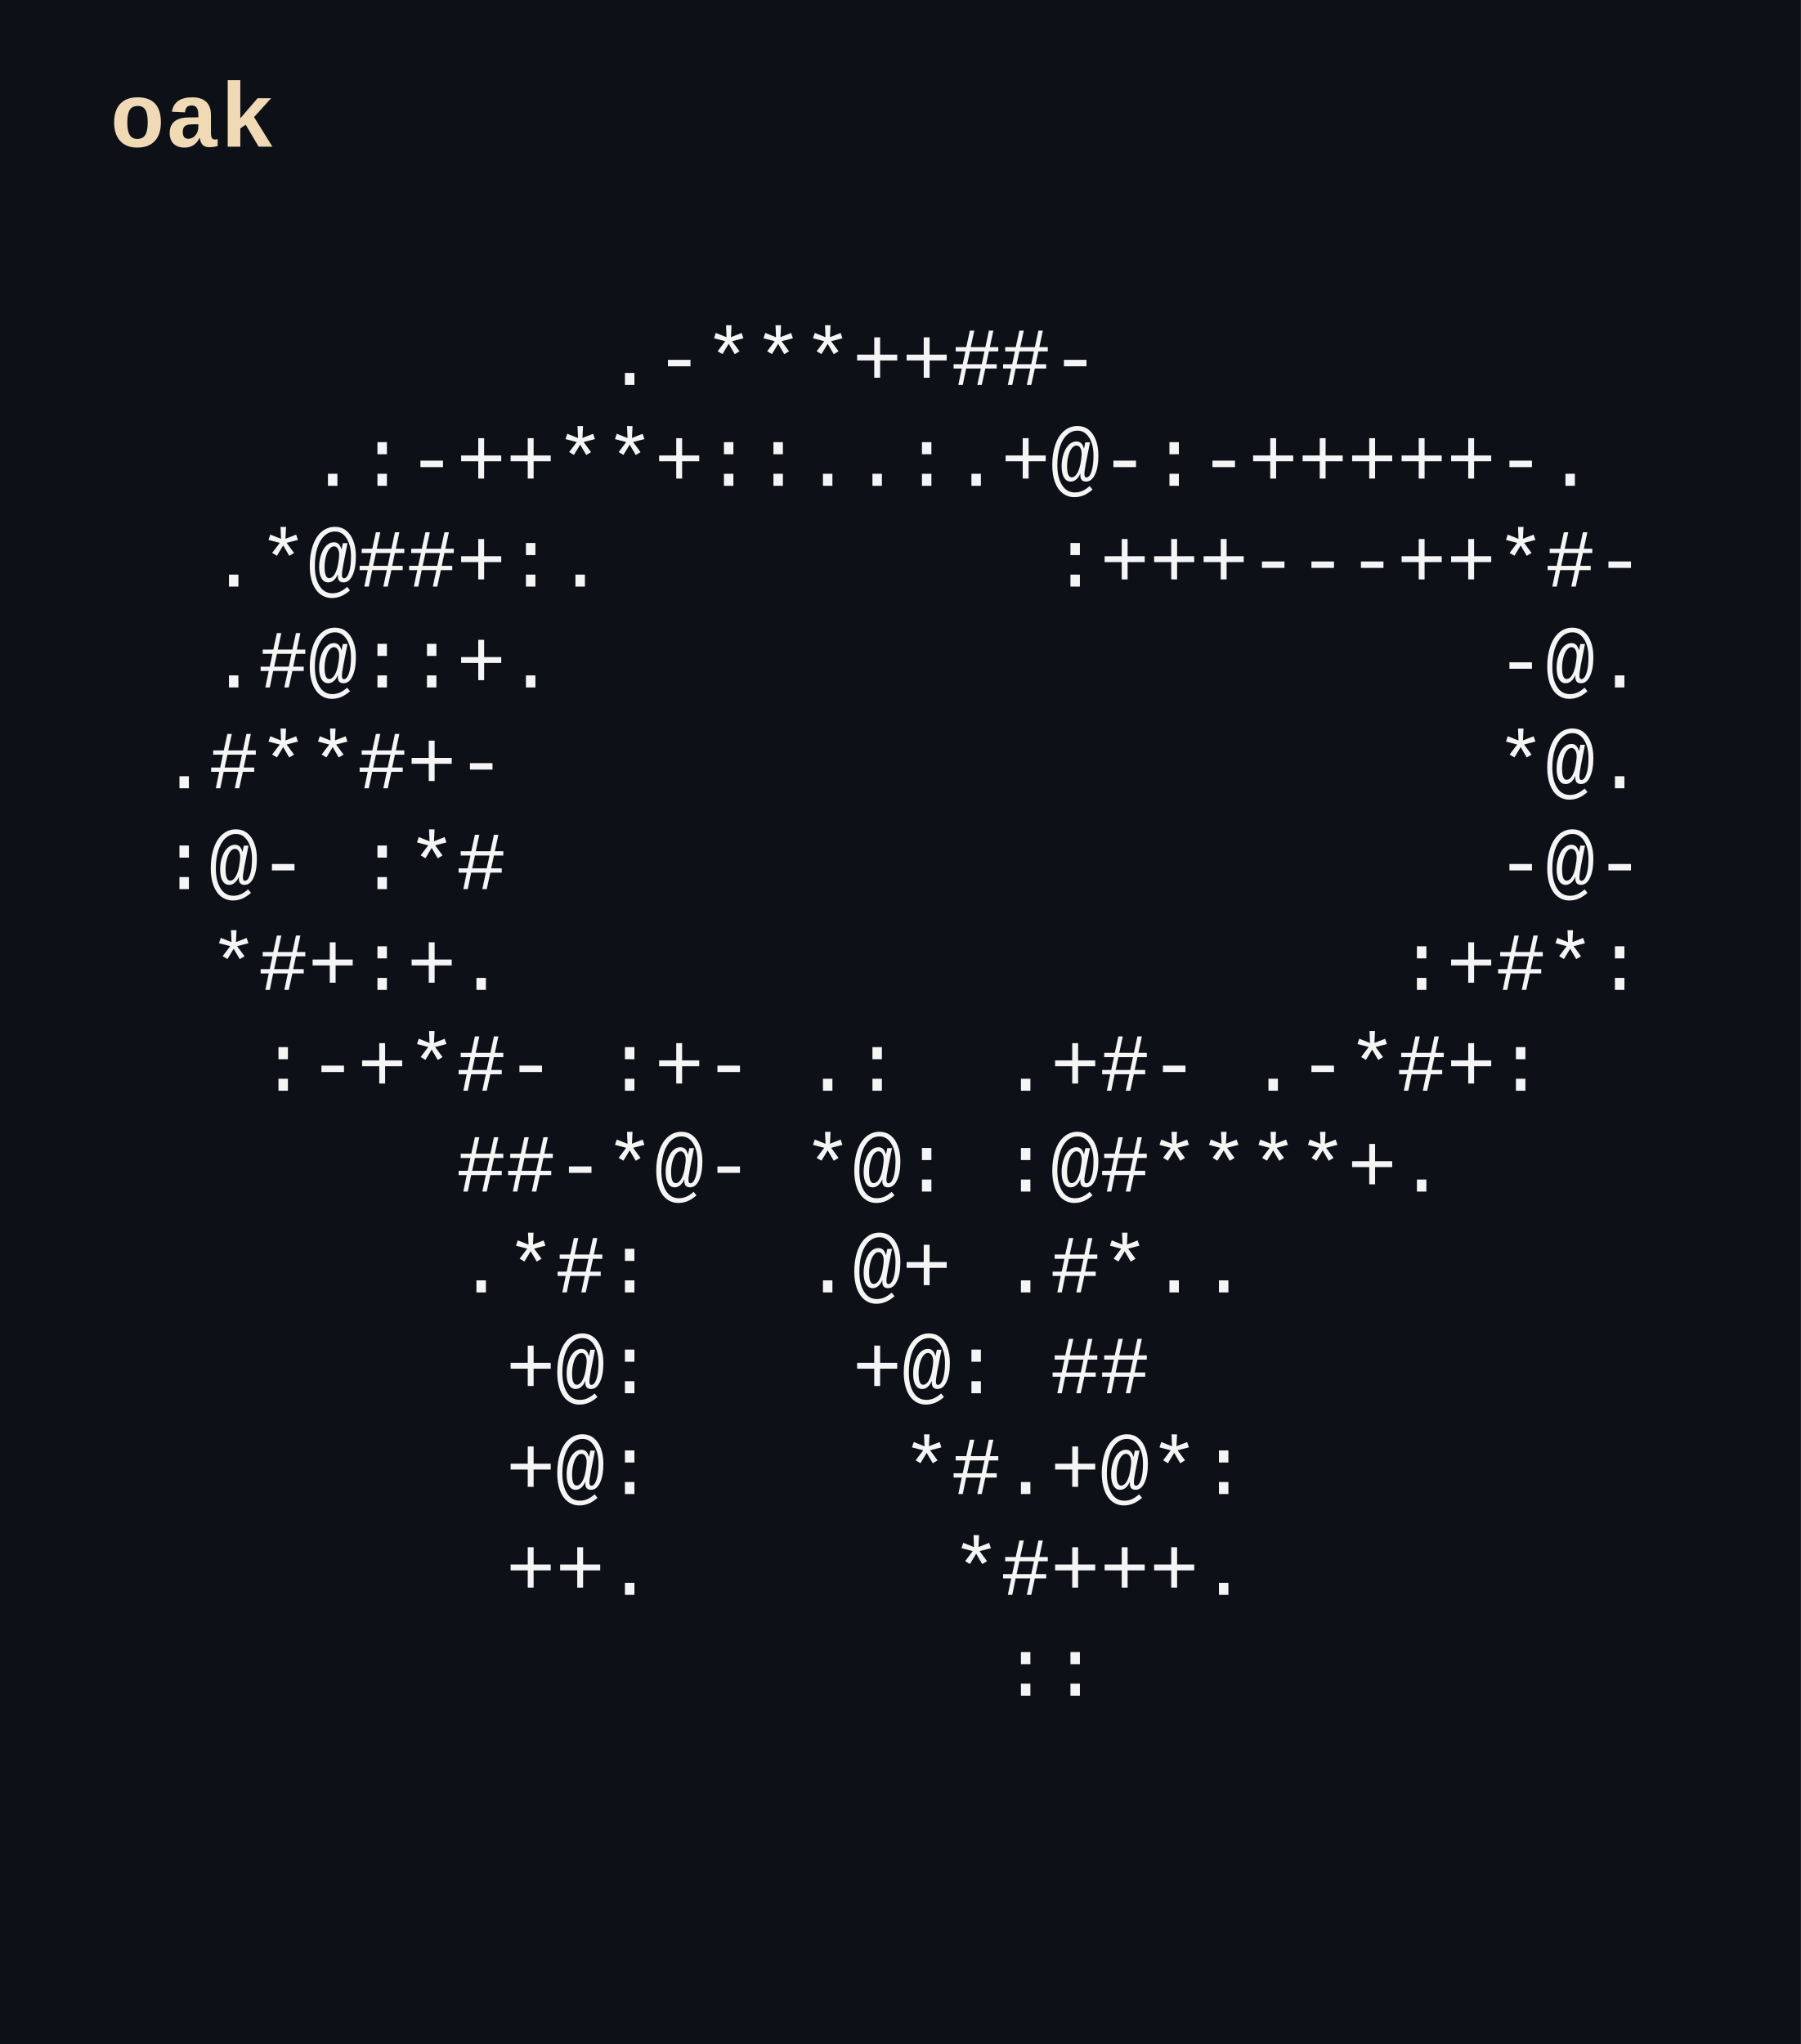
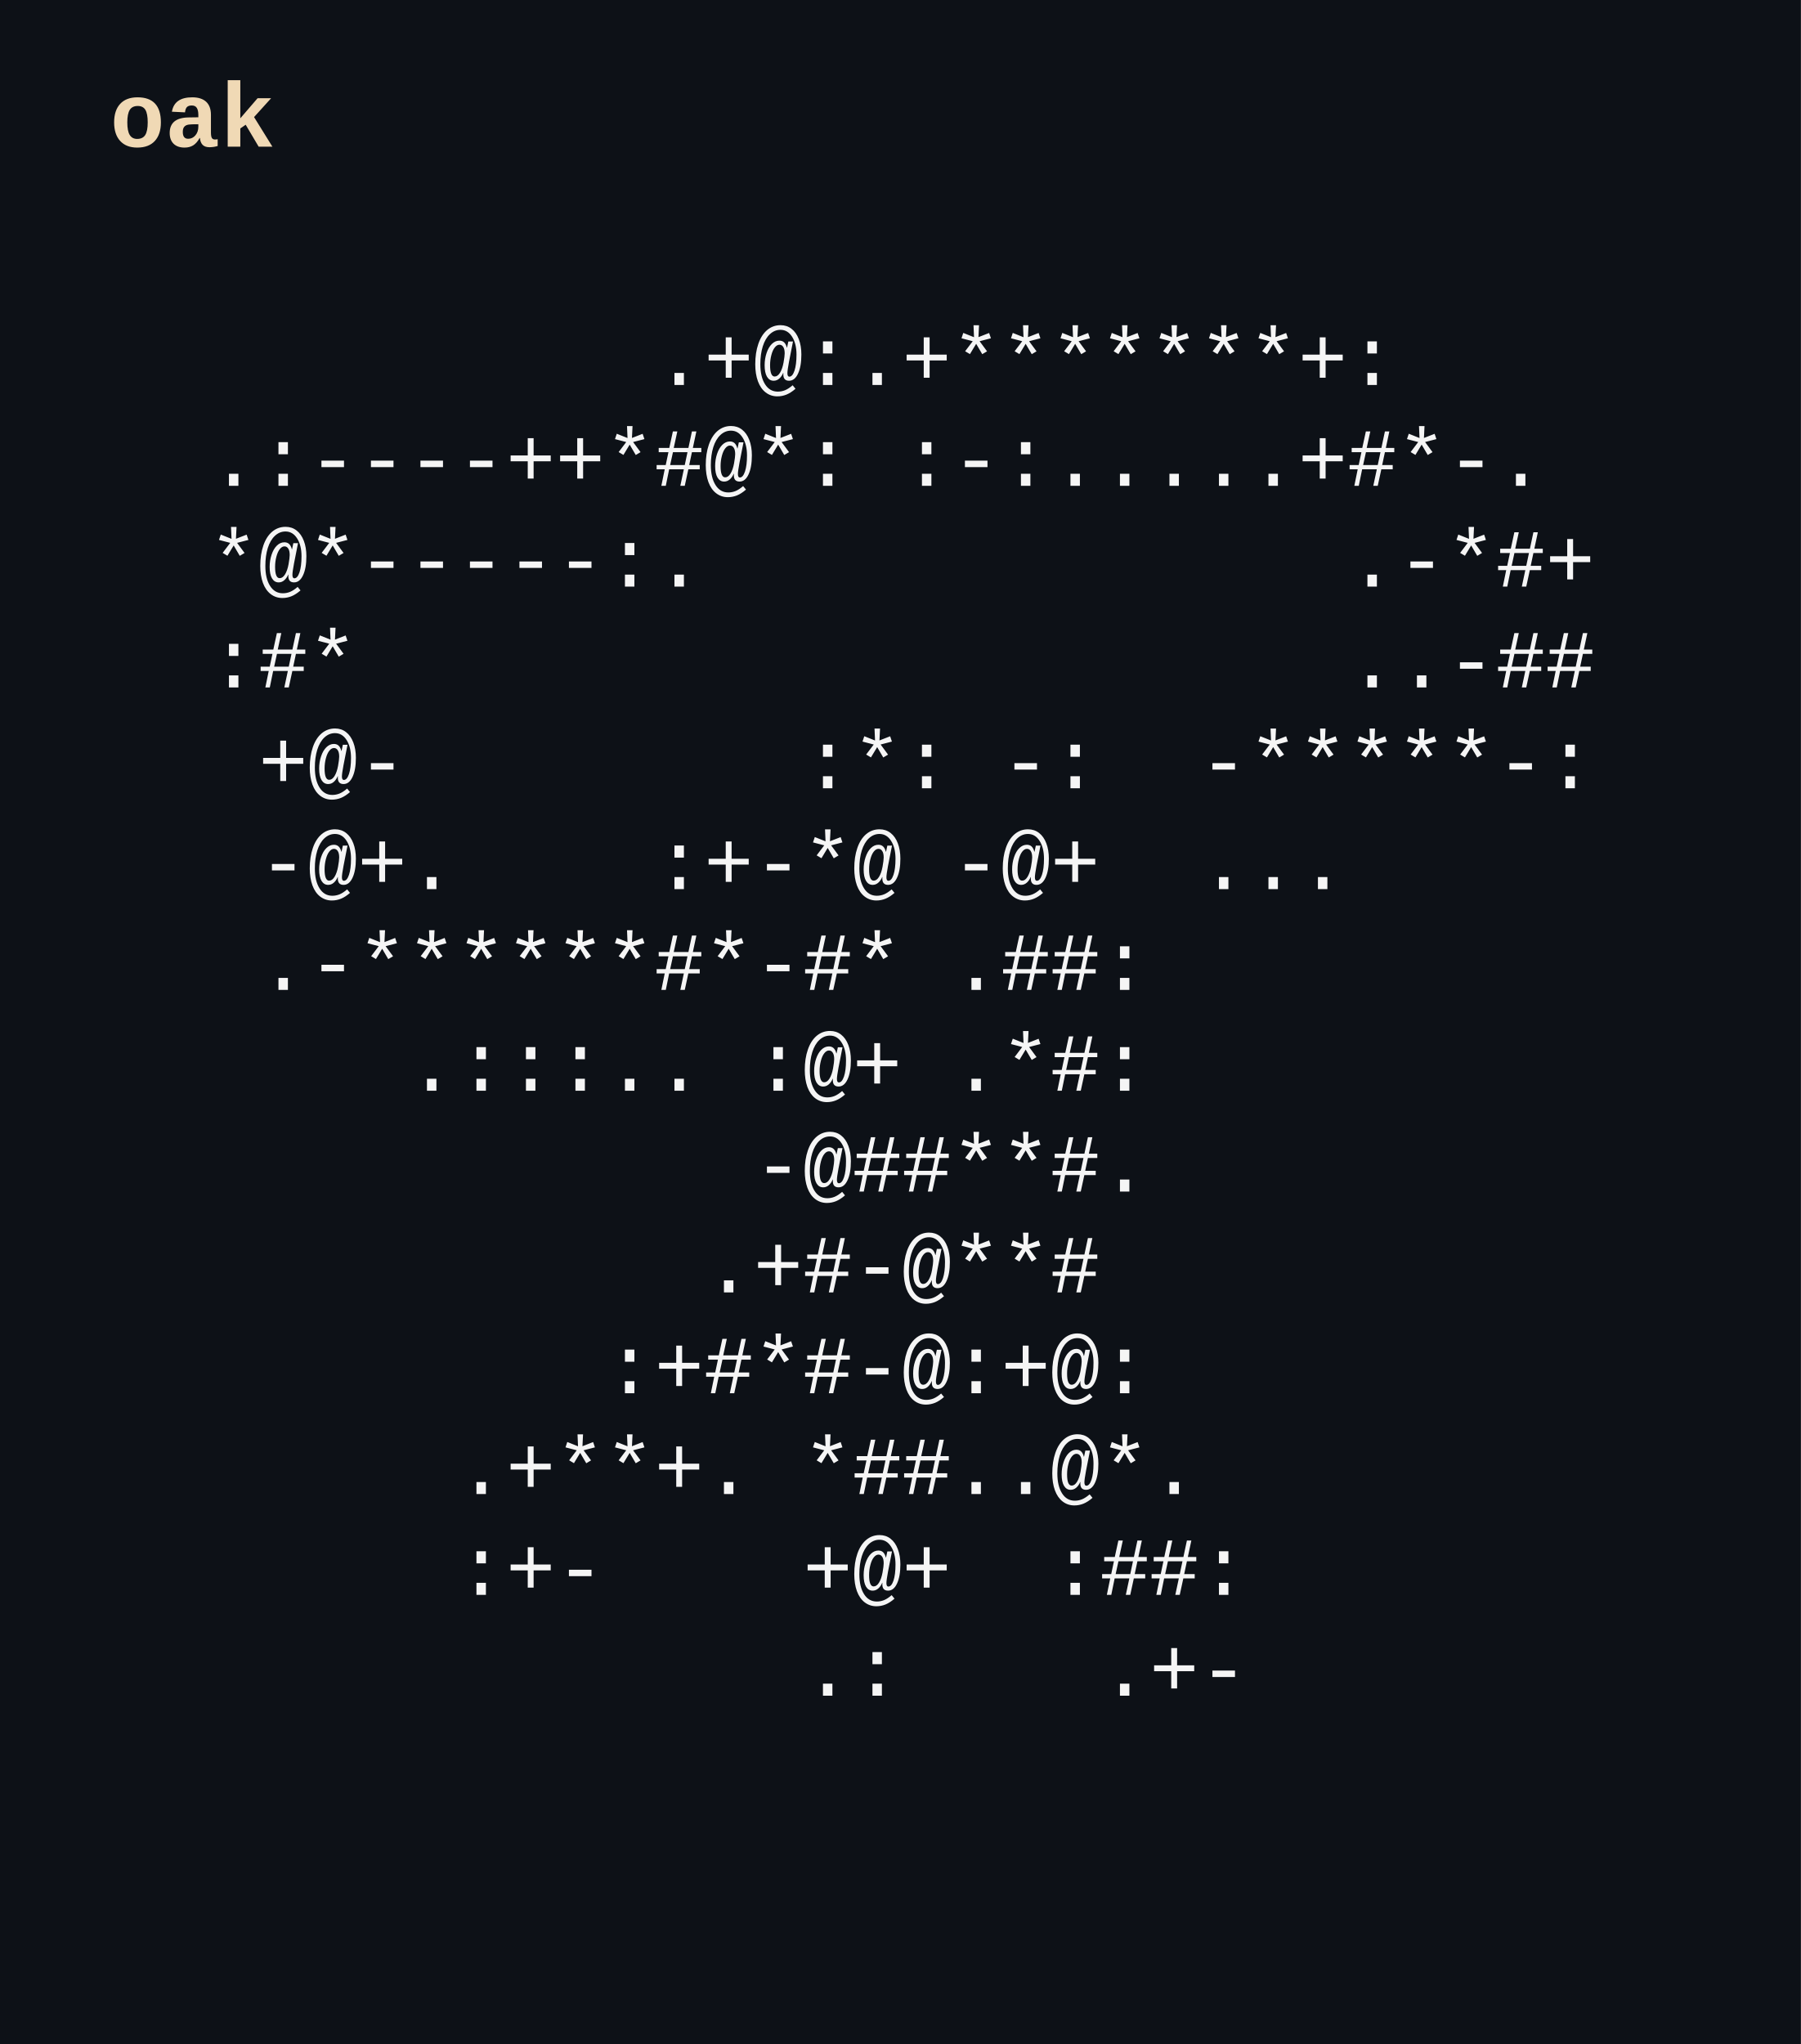
<svg xmlns="http://www.w3.org/2000/svg" width="393" height="446" viewBox="0 0 393 446" role="img" aria-label="oak">
  <rect width="100%" height="100%" fill="#0d1117" />
  <text x="24" y="32" font-family="'SFMono-Regular', Menlo, Monaco, Consolas, 'Liberation Mono', monospace" font-size="20" font-weight="700" fill="#f0d9b5">oak</text>
  <text x="24" y="62" xml:space="preserve" font-family="'SFMono-Regular', Menlo, Monaco, Consolas, 'Liberation Mono', monospace" font-size="18" fill="#f5f5f5">
    <tspan x="24" dy="0">                                </tspan>
-     <tspan x="24" dy="22">          .-***++##-            </tspan>
-     <tspan x="24" dy="22">    .:-++**+::..:.+@-:-+++++-.  </tspan>
-     <tspan x="24" dy="22">  .*@##+:.         :+++---++*#- </tspan>
-     <tspan x="24" dy="22">  .#@::+.                   -@. </tspan>
-     <tspan x="24" dy="22"> .#**#+-                    *@. </tspan>
-     <tspan x="24" dy="22"> :@- :*#                    -@- </tspan>
-     <tspan x="24" dy="22">  *#+:+.                  :+#*: </tspan>
-     <tspan x="24" dy="22">   :-+*#- :+- .:  .+#- .-*#+:   </tspan>
-     <tspan x="24" dy="22">       ##-*@- *@: :@#****+.     </tspan>
-     <tspan x="24" dy="22">       .*#:   .@+ .#*..         </tspan>
-     <tspan x="24" dy="22">        +@:    +@: ##           </tspan>
-     <tspan x="24" dy="22">        +@:     *#.+@*:         </tspan>
-     <tspan x="24" dy="22">        ++.      *#+++.         </tspan>
-     <tspan x="24" dy="22">                  ::            </tspan>
+     <tspan x="24" dy="22">           .+@:.+*******+:      </tspan>
+     <tspan x="24" dy="22">  .:----++*#@*: :-:.....+#*-.   </tspan>
+     <tspan x="24" dy="22">  *@*-----:.             .-*#+  </tspan>
+     <tspan x="24" dy="22">  :#*                    ..-##  </tspan>
+     <tspan x="24" dy="22">   +@-        :*: -:  -*****-:  </tspan>
+     <tspan x="24" dy="22">   -@+.    :+-*@ -@+  ...       </tspan>
+     <tspan x="24" dy="22">   .-******#*-#* .##:           </tspan>
+     <tspan x="24" dy="22">      .:::.. :@+ .*#:           </tspan>
+     <tspan x="24" dy="22">             -@##**#.           </tspan>
+     <tspan x="24" dy="22">            .+#-@**#            </tspan>
+     <tspan x="24" dy="22">          :+#*#-@:+@:           </tspan>
+     <tspan x="24" dy="22">       .+**+. *##..@*.          </tspan>
+     <tspan x="24" dy="22">       :+-    +@+  :##:         </tspan>
+     <tspan x="24" dy="22">              .:    .+-         </tspan>
    <tspan x="24" dy="22">                                </tspan>
  </text>
</svg>
